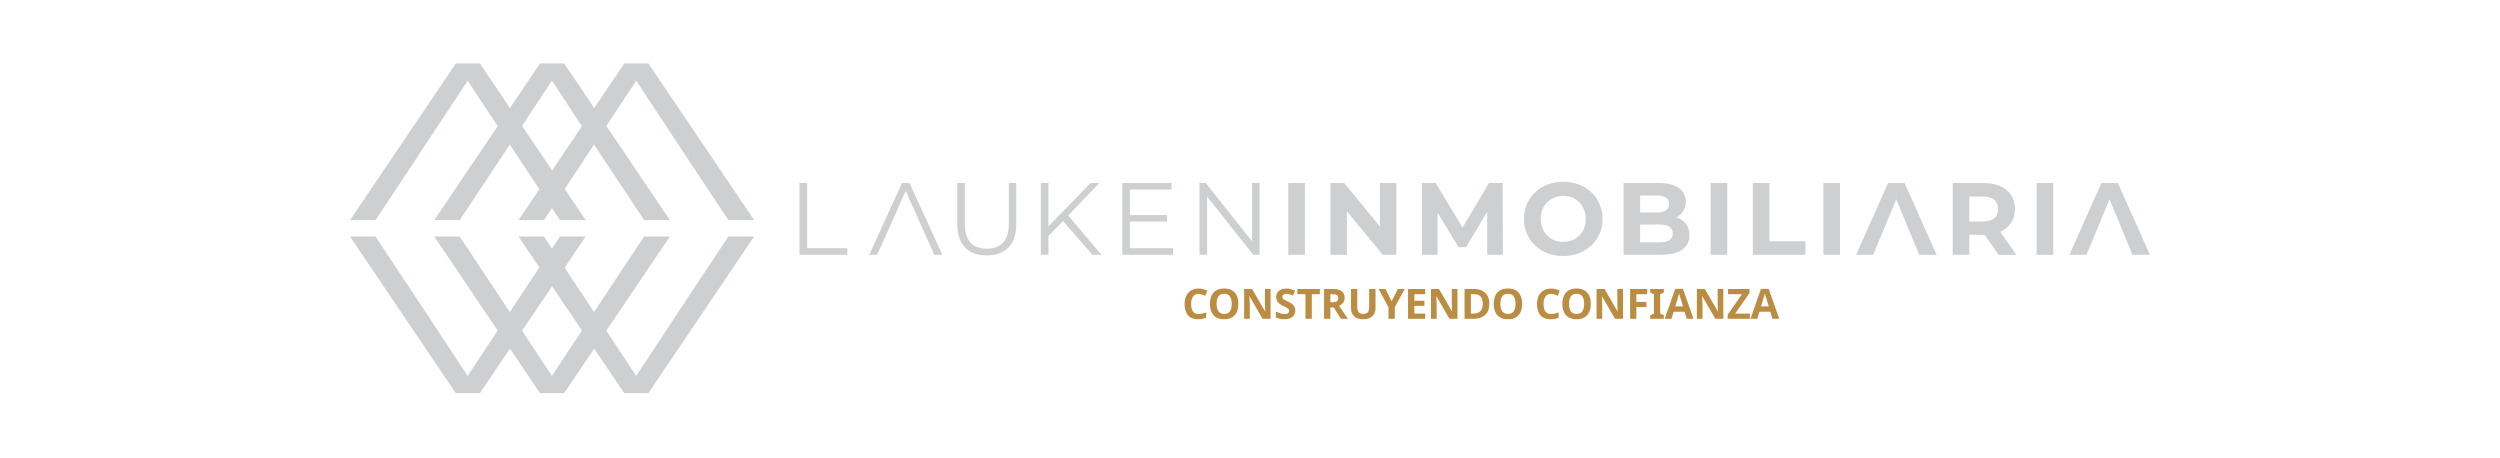
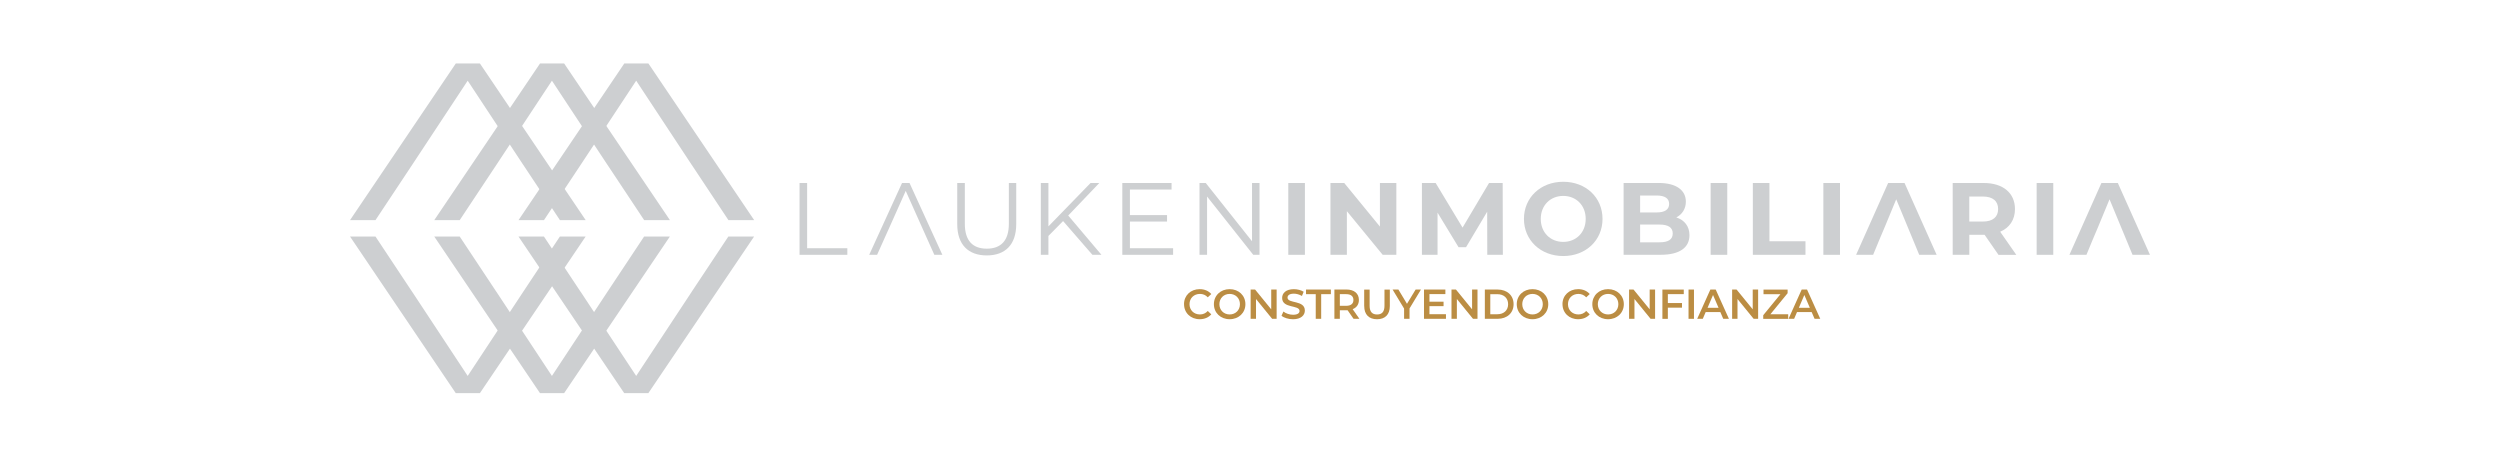
<svg xmlns="http://www.w3.org/2000/svg" version="1.1" viewBox="0 0 813.25 148.74">
  <defs>
    <style>
      .cls-1 {
        fill: #bb8d43;
-         font-family: Montserrat-SemiBold, Montserrat;
-         font-size: 13.59px;
-         font-weight: 600;
-         letter-spacing: -.01em;
      }

      .cls-2 {
        fill: #cdcfd1;
      }
    </style>
  </defs>
  <g>
    <g id="Capa_1">
-       <text class="cls-1" transform="translate(384.56 103.71)">
-         <tspan x="0" y="0">CONSTRUYENDO CONFIANZA</tspan>
-       </text>
+       <g>
+         <path class="cls-1" d="M385.16,98.95c0-2.84,2.17-4.89,5.1-4.89,1.55,0,2.88.56,3.77,1.59l-1.14,1.07c-.69-.75-1.55-1.11-2.54-1.11-1.97,0-3.4,1.39-3.4,3.34s1.43,3.34,3.4,3.34c.99,0,1.85-.37,2.54-1.13l1.14,1.09c-.88,1.03-2.22,1.59-3.78,1.59-2.91,0-5.08-2.05-5.08-4.89Z" />
+         <path class="cls-1" d="M394.88,98.95c0-2.81,2.17-4.89,5.12-4.89s5.13,2.07,5.13,4.89-2.18,4.89-5.13,4.89-5.12-2.08-5.12-4.89ZM403.35,98.95c0-1.94-1.43-3.34-3.34-3.34s-3.34,1.4-3.34,3.34,1.43,3.34,3.34,3.34,3.34-1.4,3.34-3.34Z" />
+         <path class="cls-1" d="M415.29,94.19v9.52h-1.46l-5.25-6.44v6.44h-1.75v-9.52h1.45l5.25,6.44v-6.44h1.75Z" />
+         <path class="cls-1" d="M416.88,102.71l.61-1.37c.76.61,1.97,1.05,3.14,1.05,1.48,0,2.11-.53,2.11-1.24,0-2.05-5.66-.71-5.66-4.24,0-1.54,1.22-2.84,3.83-2.84,1.14,0,2.34.3,3.17.84l-.56,1.37c-.86-.5-1.79-.75-2.62-.75-1.47,0-2.07.57-2.07,1.29,0,2.03,5.64.71,5.64,4.2,0,1.52-1.24,2.83-3.85,2.83-1.48,0-2.96-.46-3.75-1.14Z" />
+         <path class="cls-1" d="M428,95.69h-3.15v-1.5h8.08v1.5h-3.15v8.02h-1.77v-8.02Z" />
+         <path class="cls-1" d="M440.31,103.71l-1.94-2.79c-.12.01-.25.01-.37.01h-2.15v2.77h-1.77v-9.52h3.92c2.5,0,4.05,1.28,4.05,3.39,0,1.44-.73,2.5-2.03,3l2.19,3.13h-1.9ZM437.92,95.69h-2.07v3.79h2.07c1.55,0,2.35-.71,2.35-1.9s-.8-1.89-2.35-1.89Z" />
+         <path class="cls-1" d="M443.77,99.57v-5.37h1.77v5.3c0,1.96.88,2.8,2.42,2.8s2.41-.84,2.41-2.8v-5.3h1.74v5.37c0,2.77-1.56,4.28-4.16,4.28s-4.17-1.51-4.17-4.28Z" />
+         <path class="cls-1" d="M458.52,100.35v3.36h-1.77v-3.33l-3.74-6.19h1.89l2.79,4.64,2.81-4.64h1.74l-3.73,6.16Z" />
+         <path class="cls-1" d="M470.37,102.23v1.48h-7.14v-9.52h6.95v1.48h-5.18v2.47h4.59v1.45h-4.59v2.62h5.37Z" />
+         <path class="cls-1" d="M480.63,94.19v9.52h-1.46l-5.25-6.44v6.44h-1.75v-9.52h1.45l5.25,6.44v-6.44h1.75Z" />
+         <path class="cls-1" d="M483.02,94.19h4.16c3.09,0,5.19,1.9,5.19,4.76s-2.11,4.76-5.19,4.76h-4.16v-9.52ZM487.1,102.22c2.12,0,3.49-1.29,3.49-3.26s-1.37-3.26-3.49-3.26h-2.31v6.53h2.31Z" />
+         <path class="cls-1" d="M493.4,98.95c0-2.81,2.17-4.89,5.12-4.89s5.13,2.07,5.13,4.89-2.18,4.89-5.13,4.89-5.12-2.08-5.12-4.89ZM501.87,98.95c0-1.94-1.43-3.34-3.34-3.34s-3.34,1.4-3.34,3.34,1.43,3.34,3.34,3.34,3.34-1.4,3.34-3.34Z" />
+         <path class="cls-1" d="M508.27,98.95c0-2.84,2.17-4.89,5.1-4.89,1.55,0,2.88.56,3.77,1.59l-1.14,1.07c-.69-.75-1.55-1.11-2.54-1.11-1.97,0-3.4,1.39-3.4,3.34s1.43,3.34,3.4,3.34c.99,0,1.85-.37,2.54-1.13l1.14,1.09c-.88,1.03-2.22,1.59-3.78,1.59-2.91,0-5.08-2.05-5.08-4.89Z" />
+         <path class="cls-1" d="M517.98,98.95c0-2.81,2.17-4.89,5.12-4.89s5.13,2.07,5.13,4.89-2.18,4.89-5.13,4.89-5.12-2.08-5.12-4.89ZM526.45,98.95c0-1.94-1.43-3.34-3.34-3.34s-3.34,1.4-3.34,3.34,1.43,3.34,3.34,3.34,3.34-1.4,3.34-3.34Z" />
+         <path class="cls-1" d="M538.4,94.19v9.52h-1.46l-5.25-6.44v6.44h-1.75v-9.52h1.45l5.25,6.44v-6.44h1.75Z" />
+         <path class="cls-1" d="M542.55,95.68v2.9h4.6v1.5h-4.6v3.64h-1.77v-9.52h6.95v1.48h-5.18Z" />
+         <path class="cls-1" d="M549.28,94.19h1.77v9.52h-1.77v-9.52Z" />
+         <path class="cls-1" d="M559.62,101.51h-4.76l-.94,2.2h-1.82l4.28-9.52h1.74l4.3,9.52h-1.85l-.95-2.2ZM559.04,100.12l-1.79-4.16-1.78,4.16h3.58Z" />
+         <path class="cls-1" d="M571.92,94.19v9.52h-1.46l-5.25-6.44v6.44h-1.75v-9.52h1.45l5.25,6.44v-6.44h1.75Z" />
+         <path class="cls-1" d="M581.7,102.22v1.5h-8.12v-1.18l5.6-6.84h-5.51v-1.5h7.84v1.18l-5.6,6.84h5.78Z" />
+         <path class="cls-1" d="M589.33,101.51h-4.76l-.94,2.2h-1.82l4.28-9.52h1.74l4.3,9.52h-1.85l-.95-2.2ZM588.74,100.12l-1.79-4.16-1.78,4.16h3.58Z" />
+       </g>
      <path class="cls-2" d="M225.01,53.62l-18.06-27.37-18.06,27.37M188.89,53.62l-2.9,4.37-9.03,13.61h-8.28l34.4-50.95h7.85l34.4,50.95h-8.38l-9.03-13.61-2.9-4.37" />
      <path class="cls-2" d="M197.6,53.62l-18.06-27.37-18.06,27.37M161.48,53.62l-2.9,4.37-9.03,13.61h-8.28l34.4-50.95h7.85l34.4,50.95h-8.38l-9.03-13.61-2.9-4.37" />
      <path class="cls-2" d="M170.2,53.62l-18.06-27.37-18.06,27.37M134.08,53.62l-2.9,4.37-9.03,13.61h-8.28l34.4-50.95h7.85l34.4,50.95h-8.38l-9.03-13.61-2.9-4.37" />
      <path class="cls-2" d="M188.89,94.92l18.06,27.37,18.06-27.37M225,94.92l2.9-4.37,9.03-13.61h8.38l-34.4,50.95h-7.85l-34.4-50.95h8.28l9.03,13.61,2.9,4.37" />
      <path class="cls-2" d="M161.48,94.92l18.06,27.37,18.06-27.37M197.6,94.92l2.9-4.37,9.03-13.61h8.38l-34.4,50.95h-7.85l-34.4-50.95h8.28l9.03,13.61,2.9,4.37" />
      <path class="cls-2" d="M134.08,94.92l18.06,27.37,18.06-27.37M170.2,94.92l2.9-4.37,9.03-13.61h8.38l-34.4,50.95h-7.85l-34.4-50.95h8.28l9.03,13.61,2.9,4.37" />
      <polygon class="cls-2" points="260.09 59.53 262.56 59.53 262.56 80.75 275.64 80.75 275.64 82.89 260.09 82.89 260.09 59.53" />
      <polygon class="cls-2" points="300.24 74.64 294.63 62.1 289.03 74.64 288.12 76.65 285.32 82.89 282.75 82.89 293.43 59.53 295.87 59.53 306.55 82.89 303.94 82.89 301.14 76.65 300.24 74.64" />
      <path class="cls-2" d="M311.39,72.91v-13.38h2.47v13.28c0,5.54,2.6,8.08,7.14,8.08s7.18-2.54,7.18-8.08v-13.28h2.4v13.38c0,6.71-3.6,10.18-9.58,10.18s-9.61-3.47-9.61-10.18" />
      <polygon class="cls-2" points="345.82 71.91 341.05 76.75 341.05 82.89 338.58 82.89 338.58 59.53 341.05 59.53 341.05 73.64 354.76 59.53 357.6 59.53 347.49 70.11 358.3 82.89 355.36 82.89 345.82 71.91" />
      <polygon class="cls-2" points="381.61 80.75 381.61 82.89 365.09 82.89 365.09 59.53 381.11 59.53 381.11 61.66 367.56 61.66 367.56 69.97 379.64 69.97 379.64 72.07 367.56 72.07 367.56 80.75 381.61 80.75" />
      <polygon class="cls-2" points="409.72 59.53 409.72 82.89 407.68 82.89 392.66 63.93 392.66 82.89 390.2 82.89 390.2 59.53 392.23 59.53 407.28 78.48 407.28 59.53 409.72 59.53" />
      <rect class="cls-2" x="419.08" y="59.53" width="5.41" height="23.36" />
      <polygon class="cls-2" points="454.23 59.53 454.23 82.89 449.79 82.89 438.14 68.7 438.14 82.89 432.8 82.89 432.8 59.53 437.28 59.53 448.89 73.71 448.89 59.53 454.23 59.53" />
      <polygon class="cls-2" points="483.81 82.89 483.78 68.87 476.9 80.42 474.47 80.42 467.63 69.17 467.63 82.89 462.55 82.89 462.55 59.53 467.02 59.53 475.77 74.04 484.38 59.53 488.82 59.53 488.88 82.89 483.81 82.89" />
      <path class="cls-2" d="M495.74,71.21c0-6.94,5.41-12.08,12.78-12.08s12.78,5.11,12.78,12.08-5.44,12.08-12.78,12.08-12.78-5.14-12.78-12.08M515.83,71.21c0-4.44-3.14-7.48-7.31-7.48s-7.31,3.04-7.31,7.48,3.14,7.48,7.31,7.48,7.31-3.04,7.31-7.48" />
      <path class="cls-2" d="M549.58,76.51c0,4.04-3.2,6.37-9.34,6.37h-12.08v-23.36h11.41c5.84,0,8.84,2.44,8.84,6.07,0,2.34-1.2,4.14-3.1,5.14,2.6.83,4.27,2.84,4.27,5.77M533.53,63.6v5.51h5.37c2.64,0,4.07-.93,4.07-2.77s-1.44-2.74-4.07-2.74h-5.37ZM544.14,75.95c0-1.97-1.5-2.9-4.3-2.9h-6.31v5.77h6.31c2.8,0,4.3-.87,4.3-2.87" />
      <rect class="cls-2" x="556.47" y="59.53" width="5.41" height="23.36" />
      <polygon class="cls-2" points="570.2 59.53 575.6 59.53 575.6 78.48 587.32 78.48 587.32 82.89 570.2 82.89 570.2 59.53" />
      <rect class="cls-2" x="593.14" y="59.53" width="5.41" height="23.36" />
      <polygon class="cls-2" points="616.84 64.83 613.14 73.78 611.4 77.88 609.33 82.89 603.79 82.89 614.21 59.53 619.55 59.53 629.99 82.89 624.32 82.89 622.25 77.88 616.84 64.83" />
      <polygon class="cls-2" points="686.23 64.83 682.53 73.78 680.79 77.88 678.72 82.89 673.18 82.89 683.59 59.53 688.93 59.53 699.38 82.89 693.71 82.89 691.64 77.88 686.23 64.83" />
      <path class="cls-2" d="M650.1,82.89l-4.51-6.51h-4.97v6.51h-5.41v-23.36h10.11c6.24,0,10.15,3.24,10.15,8.48,0,3.5-1.77,6.07-4.81,7.38l5.24,7.51h-5.81ZM645.02,63.93h-4.41v8.14h4.41c3.3,0,4.97-1.53,4.97-4.07s-1.67-4.07-4.97-4.07" />
      <rect class="cls-2" x="662.52" y="59.53" width="5.41" height="23.36" />
    </g>
  </g>
</svg>
